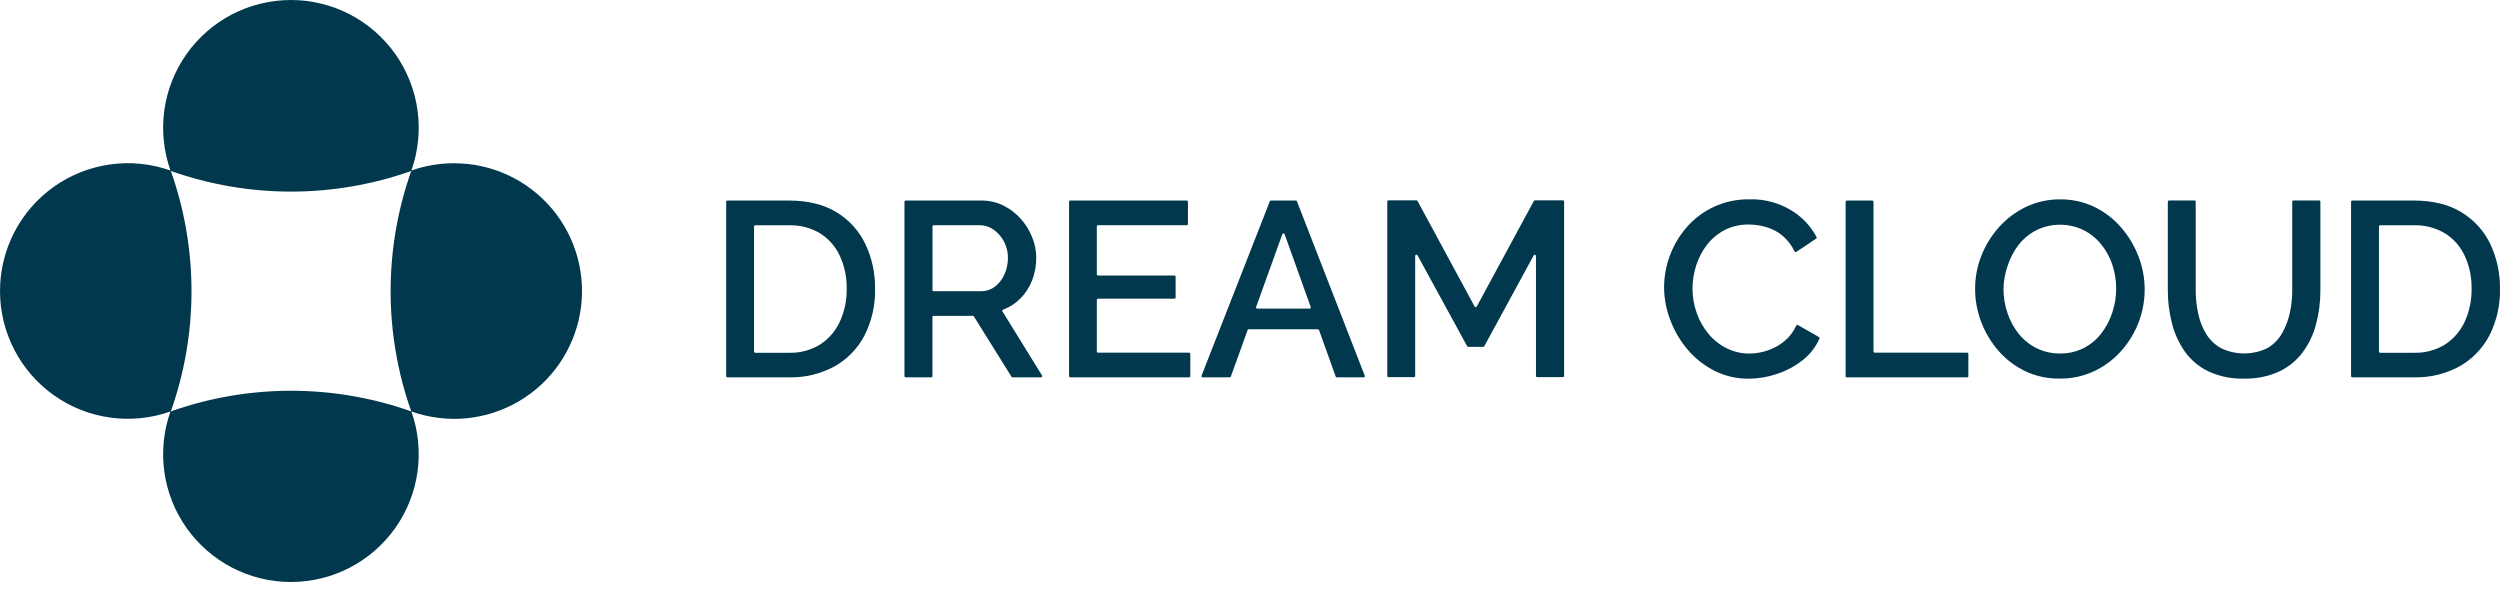
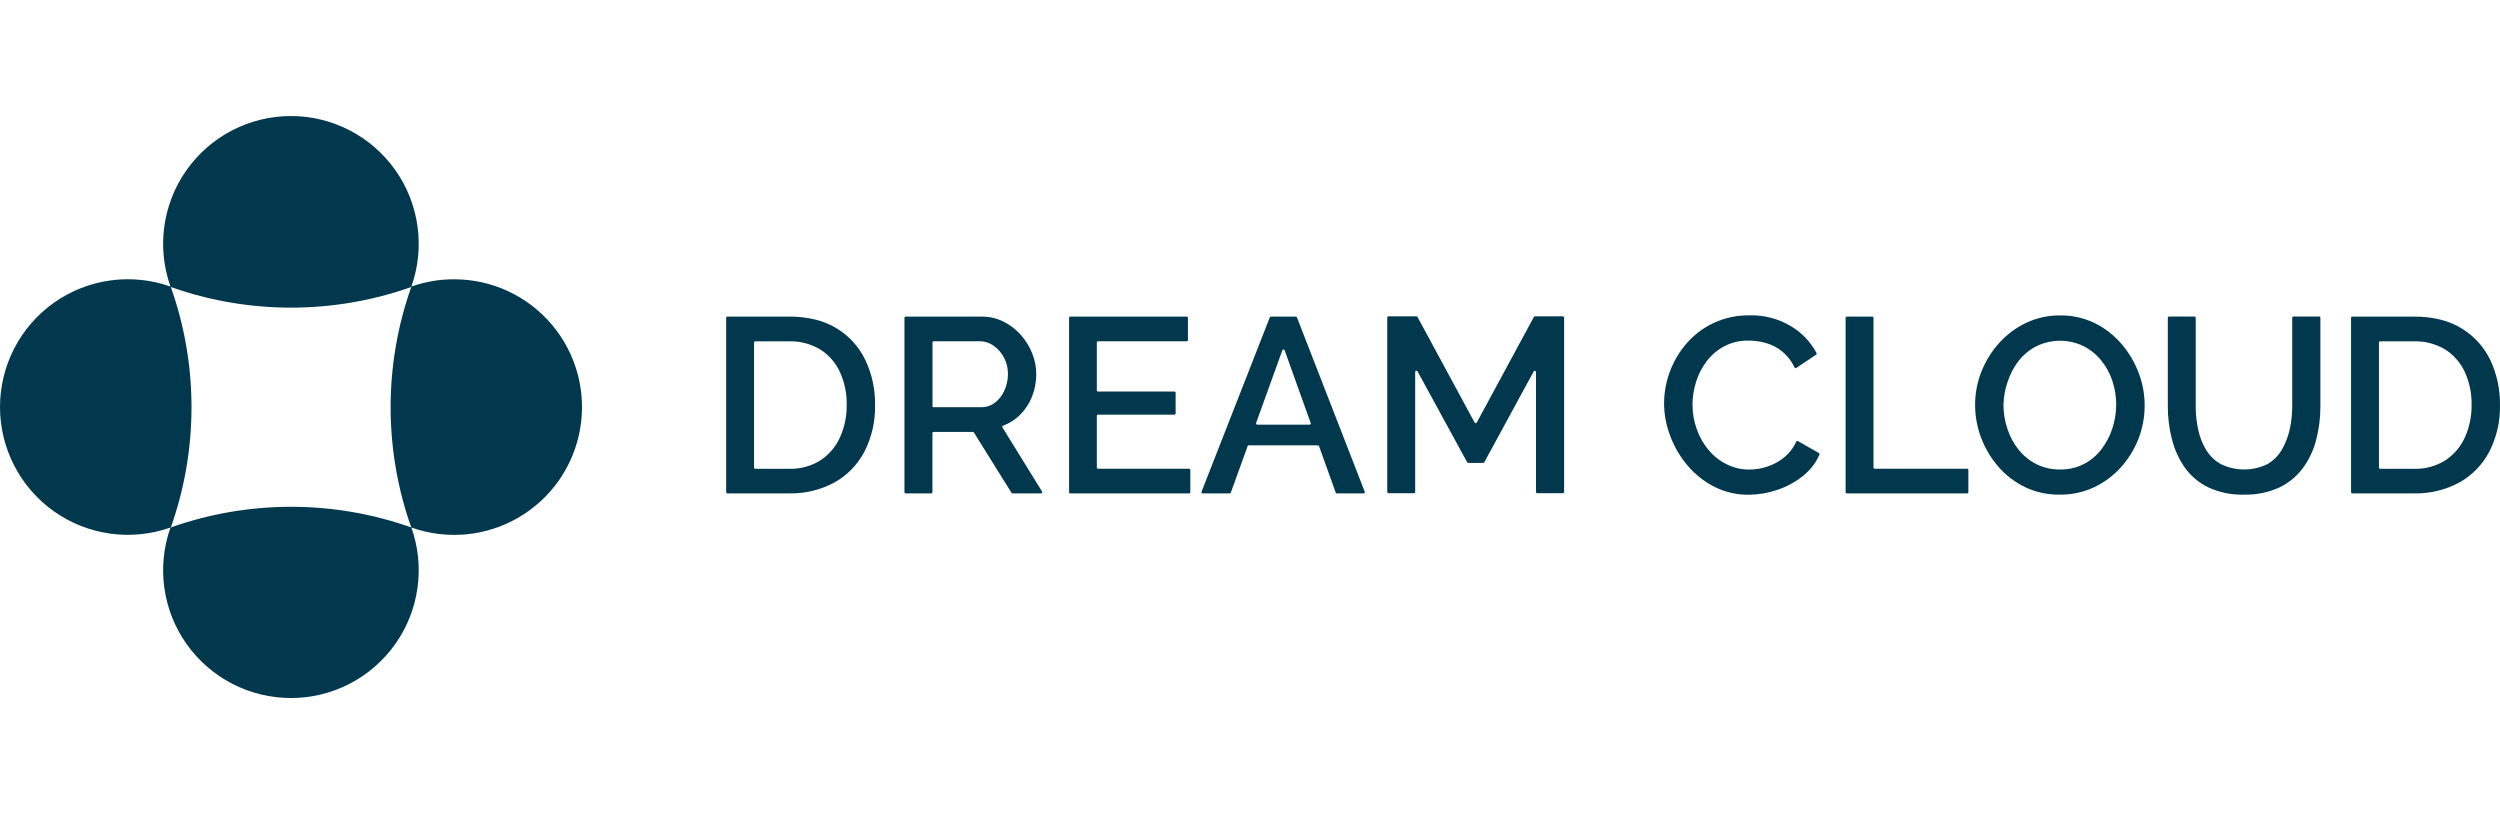
- <svg xmlns="http://www.w3.org/2000/svg" width="109" height="26" viewBox="0 0 109 26" fill="none">
+ <svg xmlns="http://www.w3.org/2000/svg" width="169" height="56" viewBox="0 0 109 26" fill="none">
  <path d="M19.805 7.118C19.169 7.115 18.537 7.223 17.936 7.435C18.234 6.594 18.326 5.694 18.204 4.811C18.083 3.927 17.75 3.086 17.236 2.357C16.721 1.629 16.039 1.034 15.247 0.624C14.455 0.214 13.576 0 12.684 0C11.793 0 10.914 0.214 10.122 0.624C9.33 1.034 8.648 1.629 8.133 2.357C7.618 3.086 7.286 3.927 7.164 4.811C7.043 5.694 7.135 6.594 7.433 7.435C6.592 7.137 5.692 7.046 4.809 7.168C3.926 7.29 3.085 7.622 2.356 8.137C1.628 8.651 1.034 9.333 0.624 10.125C0.214 10.917 0 11.796 0 12.688C0 13.579 0.214 14.458 0.624 15.25C1.034 16.042 1.628 16.724 2.356 17.238C3.085 17.753 3.926 18.085 4.809 18.207C5.692 18.329 6.592 18.238 7.433 17.94C7.135 18.781 7.043 19.681 7.164 20.564C7.286 21.448 7.618 22.289 8.133 23.018C8.648 23.746 9.33 24.34 10.122 24.751C10.914 25.161 11.793 25.375 12.684 25.375C13.576 25.375 14.455 25.161 15.247 24.751C16.039 24.34 16.721 23.746 17.236 23.018C17.75 22.289 18.083 21.448 18.204 20.564C18.326 19.681 18.234 18.781 17.936 17.94C18.701 18.212 19.516 18.314 20.325 18.238C21.133 18.162 21.915 17.91 22.616 17.5C23.317 17.09 23.919 16.533 24.382 15.866C24.845 15.198 25.156 14.438 25.294 13.638C25.433 12.838 25.394 12.018 25.182 11.234C24.97 10.45 24.589 9.722 24.066 9.101C23.543 8.48 22.891 7.981 22.155 7.638C21.419 7.295 20.617 7.118 19.805 7.118V7.118ZM7.448 17.937C8.65 14.546 8.65 10.845 7.448 7.454C10.84 8.654 14.54 8.654 17.931 7.454C16.731 10.845 16.731 14.546 17.931 17.937C14.541 16.737 10.841 16.737 7.45 17.937H7.448Z" fill="#01384D" />
  <path d="M31.661 16.399V8.798C31.661 8.784 31.666 8.77 31.676 8.76C31.686 8.75 31.699 8.744 31.713 8.744H34.396C35.23 8.744 35.925 8.916 36.481 9.259C37.026 9.59 37.462 10.073 37.734 10.649C38.019 11.255 38.162 11.918 38.153 12.588C38.17 13.296 38.012 13.997 37.691 14.629C37.396 15.195 36.941 15.664 36.383 15.976C35.773 16.305 35.088 16.469 34.396 16.452H31.713C31.699 16.451 31.686 16.445 31.676 16.436C31.667 16.426 31.661 16.413 31.661 16.399V16.399ZM36.916 12.591C36.926 12.095 36.823 11.603 36.616 11.152C36.43 10.751 36.133 10.411 35.759 10.175C35.348 9.93 34.875 9.807 34.396 9.823H32.93C32.916 9.823 32.902 9.828 32.892 9.838C32.882 9.848 32.876 9.861 32.876 9.875V15.328C32.876 15.342 32.882 15.356 32.892 15.365C32.902 15.375 32.916 15.381 32.93 15.381H34.396C34.88 15.397 35.359 15.269 35.77 15.012C36.143 14.767 36.438 14.42 36.622 14.013C36.824 13.565 36.924 13.079 36.916 12.588V12.591Z" fill="#01384D" />
  <path d="M39.434 16.399V8.798C39.434 8.783 39.44 8.77 39.45 8.76C39.46 8.749 39.474 8.744 39.488 8.744H42.796C43.126 8.741 43.452 8.815 43.748 8.961C44.034 9.103 44.29 9.299 44.503 9.537C44.715 9.773 44.883 10.045 45.001 10.34C45.12 10.629 45.181 10.939 45.181 11.252C45.181 11.587 45.119 11.918 44.997 12.23C44.88 12.531 44.7 12.805 44.47 13.032C44.261 13.239 44.01 13.399 43.734 13.501C43.726 13.503 43.719 13.507 43.714 13.512C43.708 13.518 43.704 13.524 43.701 13.532C43.699 13.539 43.698 13.547 43.699 13.555C43.7 13.563 43.702 13.57 43.707 13.577L45.434 16.372C45.44 16.38 45.443 16.39 45.443 16.399C45.443 16.408 45.441 16.418 45.437 16.426C45.432 16.434 45.425 16.441 45.417 16.446C45.409 16.451 45.4 16.453 45.39 16.453H44.146C44.137 16.453 44.128 16.451 44.121 16.446C44.113 16.442 44.106 16.436 44.102 16.428L42.461 13.796C42.456 13.788 42.449 13.782 42.441 13.778C42.433 13.774 42.424 13.772 42.415 13.772H40.706C40.692 13.772 40.679 13.777 40.669 13.787C40.66 13.797 40.654 13.81 40.654 13.824V16.399C40.654 16.406 40.653 16.413 40.65 16.42C40.647 16.427 40.643 16.432 40.638 16.437C40.633 16.442 40.627 16.446 40.621 16.449C40.614 16.452 40.607 16.453 40.6 16.453H39.489C39.482 16.453 39.475 16.452 39.468 16.45C39.462 16.447 39.455 16.443 39.45 16.438C39.445 16.433 39.441 16.427 39.438 16.42C39.435 16.414 39.434 16.407 39.434 16.399V16.399ZM40.651 12.644C40.651 12.658 40.656 12.671 40.666 12.681C40.676 12.691 40.689 12.696 40.703 12.696H42.779C42.993 12.699 43.203 12.63 43.375 12.501C43.555 12.363 43.697 12.182 43.788 11.974C43.893 11.748 43.947 11.502 43.946 11.252C43.95 11.011 43.895 10.772 43.787 10.557C43.678 10.341 43.519 10.155 43.323 10.015C43.147 9.888 42.936 9.819 42.72 9.819H40.709C40.696 9.819 40.682 9.825 40.672 9.835C40.663 9.845 40.657 9.858 40.657 9.872V12.644H40.651Z" fill="#01384D" />
  <path d="M51.898 15.431V16.399C51.898 16.413 51.893 16.427 51.883 16.437C51.873 16.447 51.86 16.453 51.846 16.453H46.664C46.65 16.453 46.637 16.447 46.627 16.437C46.617 16.427 46.612 16.413 46.612 16.399V8.798C46.612 8.784 46.617 8.77 46.627 8.76C46.637 8.75 46.65 8.744 46.664 8.744H51.741C51.755 8.744 51.769 8.75 51.779 8.76C51.788 8.77 51.794 8.784 51.794 8.798V9.765C51.794 9.779 51.788 9.793 51.779 9.803C51.769 9.813 51.755 9.819 51.741 9.819H47.873C47.859 9.819 47.846 9.825 47.836 9.835C47.826 9.845 47.821 9.858 47.821 9.872V11.958C47.821 11.972 47.826 11.986 47.836 11.996C47.846 12.006 47.859 12.012 47.873 12.012H51.205C51.219 12.012 51.232 12.018 51.242 12.027C51.252 12.037 51.257 12.051 51.257 12.065V12.969C51.257 12.983 51.252 12.996 51.242 13.006C51.232 13.016 51.219 13.021 51.205 13.021H47.873C47.859 13.022 47.846 13.027 47.836 13.038C47.826 13.048 47.821 13.061 47.821 13.075V15.325C47.821 15.339 47.826 15.352 47.836 15.362C47.846 15.372 47.859 15.377 47.873 15.377H51.84C51.847 15.377 51.855 15.378 51.862 15.38C51.869 15.383 51.875 15.386 51.881 15.392C51.886 15.396 51.891 15.403 51.894 15.41C51.897 15.416 51.898 15.424 51.898 15.431V15.431Z" fill="#01384D" />
  <path d="M55.421 8.744H56.498C56.509 8.744 56.52 8.747 56.528 8.754C56.537 8.76 56.544 8.769 56.547 8.779L59.503 16.381C59.506 16.389 59.508 16.397 59.507 16.406C59.505 16.414 59.502 16.423 59.498 16.43C59.493 16.437 59.486 16.443 59.479 16.447C59.471 16.451 59.463 16.453 59.454 16.453H58.288C58.277 16.453 58.266 16.45 58.257 16.444C58.248 16.438 58.241 16.429 58.237 16.419L57.511 14.393C57.507 14.382 57.499 14.373 57.49 14.367C57.481 14.361 57.471 14.358 57.46 14.357H54.445C54.434 14.357 54.424 14.361 54.415 14.367C54.406 14.373 54.399 14.382 54.396 14.393L53.664 16.419C53.66 16.429 53.653 16.438 53.644 16.444C53.635 16.45 53.625 16.453 53.614 16.453H52.436C52.428 16.453 52.419 16.451 52.412 16.447C52.404 16.443 52.398 16.437 52.393 16.43C52.388 16.423 52.385 16.414 52.384 16.406C52.383 16.397 52.384 16.389 52.387 16.381L55.364 8.777C55.368 8.766 55.377 8.757 55.387 8.751C55.397 8.745 55.409 8.743 55.421 8.744ZM57.147 13.385L56.01 10.212C56.005 10.202 55.999 10.193 55.99 10.187C55.981 10.181 55.97 10.178 55.96 10.178C55.949 10.178 55.938 10.181 55.929 10.187C55.921 10.193 55.914 10.202 55.91 10.212L54.766 13.385C54.763 13.393 54.761 13.402 54.762 13.41C54.764 13.419 54.767 13.427 54.772 13.434C54.777 13.441 54.783 13.447 54.791 13.451C54.799 13.455 54.808 13.457 54.816 13.456H57.098C57.107 13.456 57.115 13.454 57.123 13.45C57.13 13.447 57.137 13.441 57.142 13.434C57.146 13.427 57.15 13.418 57.151 13.41C57.151 13.402 57.15 13.393 57.147 13.385V13.385Z" fill="#01384D" />
  <path d="M66.968 16.399V11.164C66.969 11.151 66.966 11.139 66.959 11.129C66.951 11.119 66.941 11.112 66.929 11.109C66.917 11.106 66.904 11.107 66.893 11.113C66.882 11.118 66.874 11.127 66.868 11.138L64.715 15.095C64.711 15.104 64.704 15.111 64.695 15.116C64.687 15.121 64.677 15.124 64.668 15.124H64.014C64.004 15.124 63.995 15.121 63.987 15.116C63.979 15.111 63.972 15.104 63.968 15.095L61.802 11.129C61.796 11.119 61.787 11.111 61.777 11.107C61.766 11.102 61.754 11.102 61.743 11.104C61.732 11.107 61.722 11.114 61.714 11.123C61.707 11.132 61.703 11.143 61.702 11.154V16.39C61.702 16.404 61.697 16.418 61.687 16.427C61.677 16.438 61.664 16.444 61.65 16.444H60.539C60.532 16.444 60.525 16.442 60.519 16.44C60.512 16.437 60.506 16.433 60.501 16.428C60.496 16.423 60.492 16.417 60.489 16.411C60.487 16.404 60.485 16.397 60.485 16.39V8.788C60.485 8.781 60.487 8.774 60.489 8.768C60.492 8.761 60.496 8.755 60.501 8.75C60.506 8.745 60.512 8.741 60.519 8.738C60.525 8.736 60.532 8.734 60.539 8.734H61.756C61.766 8.735 61.776 8.737 61.784 8.742C61.792 8.747 61.799 8.754 61.804 8.763L64.293 13.364C64.298 13.373 64.305 13.379 64.313 13.384C64.321 13.389 64.331 13.391 64.34 13.391C64.35 13.391 64.359 13.389 64.367 13.384C64.375 13.379 64.382 13.373 64.387 13.364L66.876 8.763C66.881 8.754 66.887 8.747 66.895 8.742C66.903 8.737 66.913 8.734 66.922 8.734H68.141C68.155 8.734 68.169 8.74 68.179 8.75C68.189 8.76 68.195 8.774 68.195 8.788V16.39C68.195 16.404 68.189 16.418 68.179 16.428C68.169 16.438 68.155 16.444 68.141 16.444H67.021C67.008 16.444 66.996 16.439 66.987 16.431C66.977 16.423 66.971 16.412 66.968 16.399Z" fill="#01384D" />
  <path d="M72.553 12.533C72.557 11.57 72.906 10.64 73.536 9.912C73.862 9.536 74.264 9.233 74.715 9.022C75.208 8.794 75.746 8.681 76.288 8.69C76.922 8.674 77.548 8.839 78.091 9.166C78.561 9.446 78.945 9.85 79.201 10.334C79.207 10.346 79.209 10.359 79.206 10.372C79.202 10.385 79.195 10.396 79.184 10.404L78.318 10.983C78.311 10.987 78.305 10.99 78.297 10.991C78.29 10.992 78.282 10.992 78.275 10.99C78.268 10.988 78.261 10.984 78.255 10.979C78.249 10.975 78.245 10.969 78.242 10.962C78.119 10.699 77.941 10.466 77.72 10.278C77.51 10.103 77.265 9.974 77.002 9.899C76.757 9.828 76.504 9.791 76.249 9.79C75.879 9.781 75.513 9.865 75.184 10.034C74.886 10.193 74.626 10.413 74.419 10.68C74.212 10.95 74.053 11.255 73.951 11.581C73.848 11.904 73.794 12.241 73.793 12.581C73.792 12.945 73.855 13.307 73.978 13.65C74.094 13.982 74.269 14.292 74.494 14.562C74.712 14.823 74.982 15.036 75.287 15.186C75.597 15.34 75.939 15.418 76.285 15.414C76.548 15.412 76.808 15.368 77.056 15.284C77.327 15.195 77.58 15.057 77.8 14.876C78.022 14.693 78.198 14.461 78.315 14.197C78.317 14.191 78.322 14.185 78.327 14.18C78.332 14.175 78.339 14.171 78.346 14.168C78.352 14.166 78.36 14.165 78.367 14.166C78.374 14.166 78.381 14.168 78.388 14.172L79.306 14.695C79.318 14.702 79.326 14.713 79.33 14.725C79.334 14.738 79.334 14.752 79.328 14.764C79.168 15.13 78.918 15.45 78.603 15.697C78.266 15.965 77.884 16.17 77.475 16.304C77.078 16.439 76.662 16.509 76.242 16.511C75.726 16.517 75.216 16.399 74.754 16.168C74.311 15.944 73.916 15.634 73.593 15.257C73.267 14.877 73.01 14.443 72.833 13.975C72.652 13.516 72.557 13.027 72.553 12.533V12.533Z" fill="#01384D" />
  <path d="M80.469 16.399V8.798C80.469 8.784 80.475 8.77 80.484 8.76C80.494 8.75 80.508 8.744 80.522 8.744H81.632C81.646 8.744 81.66 8.75 81.669 8.76C81.679 8.77 81.685 8.784 81.685 8.798V15.325C81.685 15.339 81.691 15.352 81.701 15.362C81.711 15.372 81.725 15.377 81.739 15.377H85.769C85.783 15.378 85.796 15.384 85.806 15.394C85.816 15.404 85.821 15.417 85.821 15.431V16.399C85.821 16.413 85.816 16.427 85.806 16.437C85.796 16.447 85.783 16.453 85.769 16.453H80.522C80.508 16.453 80.494 16.447 80.484 16.437C80.475 16.427 80.469 16.413 80.469 16.399V16.399Z" fill="#01384D" />
  <path d="M89.807 16.507C89.285 16.516 88.769 16.404 88.298 16.182C87.854 15.969 87.459 15.668 87.135 15.297C86.811 14.925 86.555 14.498 86.381 14.037C86.205 13.578 86.114 13.09 86.115 12.598C86.113 12.094 86.209 11.594 86.397 11.127C86.581 10.668 86.846 10.245 87.179 9.878C87.51 9.514 87.91 9.219 88.356 9.01C88.817 8.796 89.319 8.687 89.827 8.693C90.348 8.687 90.863 8.802 91.331 9.029C91.775 9.248 92.171 9.555 92.493 9.931C92.814 10.304 93.067 10.73 93.243 11.191C93.6 12.123 93.596 13.155 93.232 14.085C93.051 14.544 92.788 14.967 92.456 15.333C92.125 15.697 91.724 15.99 91.278 16.196C90.816 16.407 90.314 16.513 89.807 16.507ZM87.352 12.598C87.352 12.956 87.411 13.312 87.527 13.651C87.636 13.981 87.804 14.288 88.02 14.559C88.231 14.82 88.496 15.033 88.796 15.182C89.114 15.338 89.464 15.416 89.818 15.411C90.18 15.418 90.538 15.335 90.86 15.171C91.16 15.015 91.421 14.795 91.625 14.526C91.834 14.251 91.995 13.942 92.101 13.613C92.321 12.943 92.321 12.221 92.101 11.551C91.994 11.222 91.826 10.917 91.608 10.649C91.395 10.389 91.131 10.177 90.832 10.026C90.512 9.874 90.161 9.796 89.807 9.797C89.453 9.799 89.103 9.881 88.785 10.037C88.485 10.191 88.222 10.407 88.014 10.672C87.805 10.943 87.644 11.248 87.538 11.573C87.421 11.902 87.358 12.248 87.352 12.598V12.598Z" fill="#01384D" />
  <path d="M97.84 16.507C97.303 16.523 96.77 16.414 96.282 16.19C95.875 15.994 95.524 15.699 95.261 15.332C94.999 14.957 94.807 14.538 94.697 14.094C94.576 13.622 94.515 13.137 94.517 12.65V8.795C94.517 8.781 94.523 8.767 94.533 8.757C94.542 8.747 94.556 8.741 94.57 8.741H95.68C95.694 8.741 95.708 8.747 95.718 8.757C95.727 8.767 95.733 8.781 95.733 8.795V12.65C95.732 12.995 95.768 13.339 95.842 13.675C95.907 13.988 96.024 14.287 96.19 14.561C96.348 14.819 96.57 15.033 96.835 15.179C97.15 15.331 97.496 15.41 97.845 15.41C98.195 15.41 98.54 15.331 98.855 15.179C99.119 15.027 99.338 14.809 99.49 14.545C99.65 14.269 99.765 13.97 99.833 13.659C99.906 13.328 99.942 12.99 99.941 12.65V8.795C99.941 8.788 99.942 8.781 99.945 8.774C99.947 8.767 99.951 8.762 99.956 8.757C99.961 8.752 99.967 8.748 99.974 8.745C99.98 8.742 99.987 8.741 99.995 8.741H101.115C101.122 8.741 101.129 8.742 101.135 8.745C101.142 8.748 101.148 8.752 101.153 8.757C101.158 8.762 101.162 8.767 101.164 8.774C101.167 8.781 101.169 8.788 101.169 8.795V12.65C101.172 13.154 101.108 13.656 100.978 14.143C100.863 14.586 100.664 15.002 100.391 15.37C100.122 15.725 99.77 16.01 99.366 16.2C98.887 16.416 98.365 16.521 97.84 16.507Z" fill="#01384D" />
  <path d="M102.506 16.399V8.798C102.506 8.784 102.512 8.77 102.521 8.76C102.531 8.75 102.545 8.744 102.559 8.744H105.242C106.075 8.744 106.77 8.916 107.326 9.259C107.872 9.59 108.308 10.073 108.582 10.649C108.865 11.256 109.007 11.919 108.999 12.588C109.016 13.296 108.857 13.997 108.537 14.629C108.241 15.195 107.787 15.663 107.23 15.976C106.62 16.305 105.934 16.469 105.242 16.452H102.559C102.545 16.451 102.532 16.445 102.522 16.436C102.512 16.426 102.507 16.413 102.506 16.399V16.399ZM107.761 12.591C107.771 12.095 107.669 11.604 107.463 11.152C107.276 10.751 106.978 10.412 106.605 10.175C106.193 9.93 105.72 9.807 105.242 9.823H103.776C103.762 9.823 103.748 9.828 103.738 9.838C103.728 9.848 103.722 9.861 103.722 9.875V15.328C103.722 15.342 103.728 15.356 103.738 15.365C103.748 15.375 103.762 15.381 103.776 15.381H105.242C105.726 15.397 106.204 15.269 106.616 15.012C106.988 14.767 107.284 14.42 107.468 14.013C107.669 13.565 107.769 13.079 107.761 12.588V12.591Z" fill="#01384D" />
</svg>
